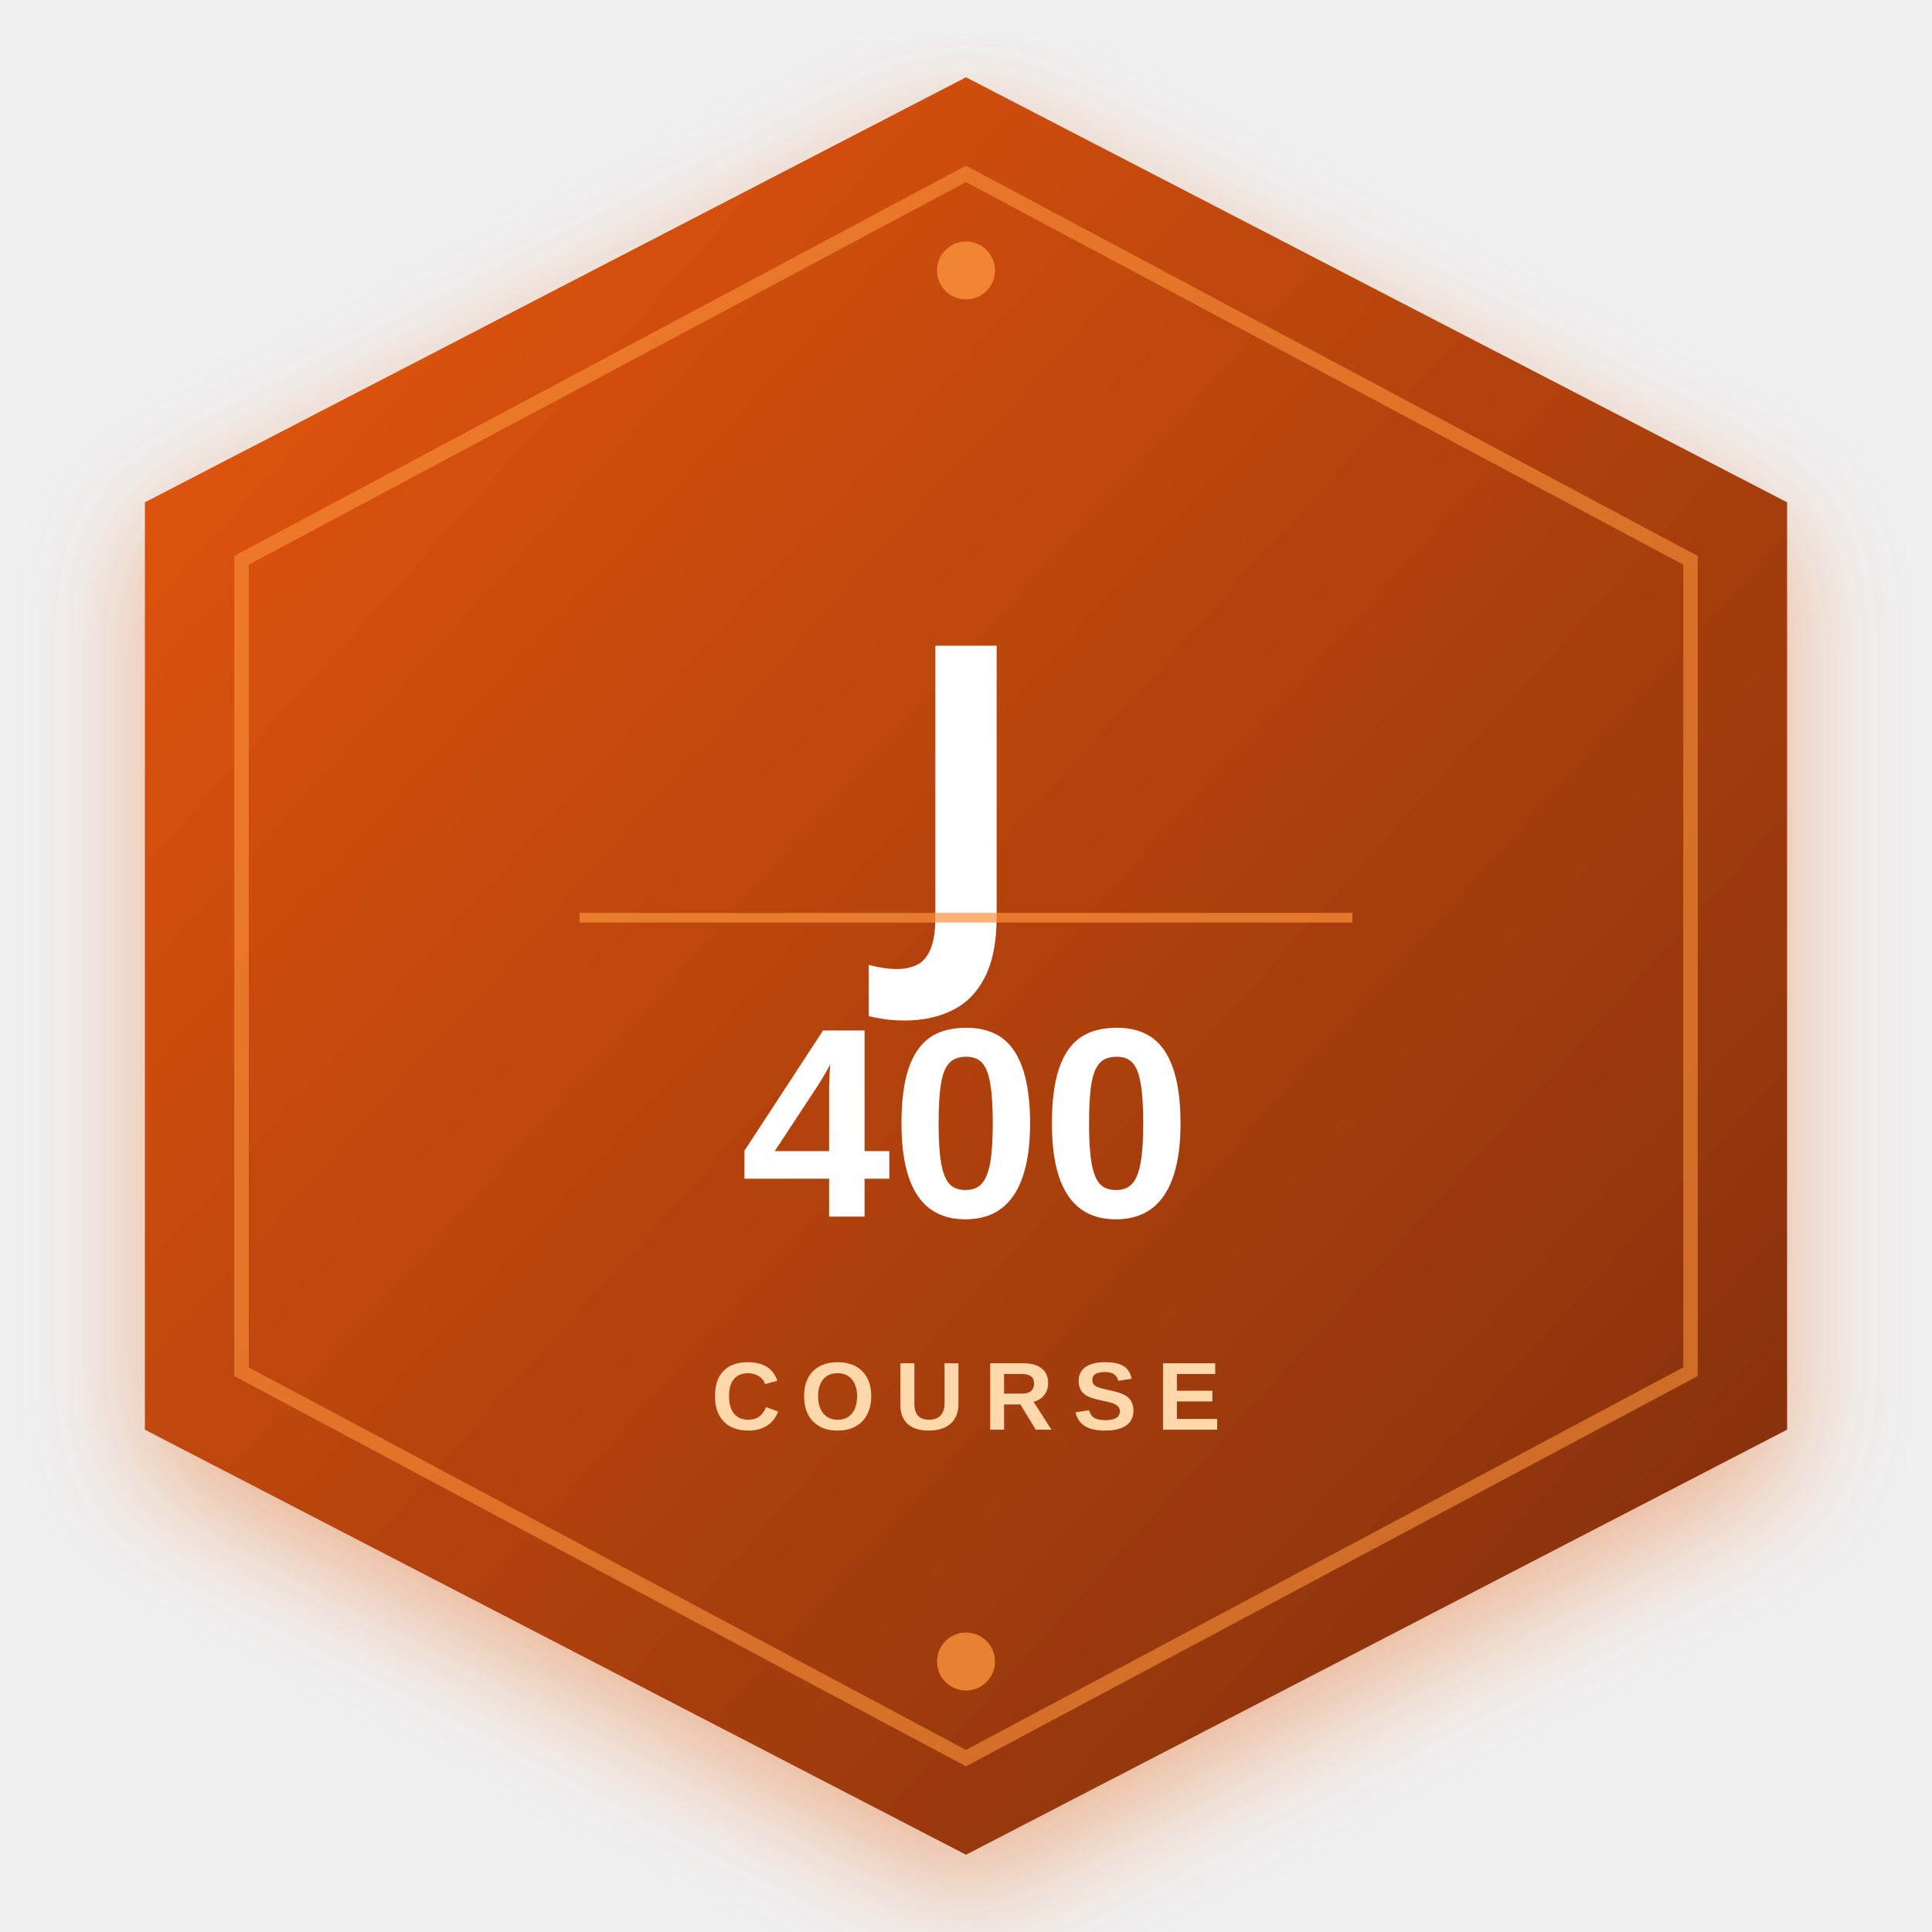
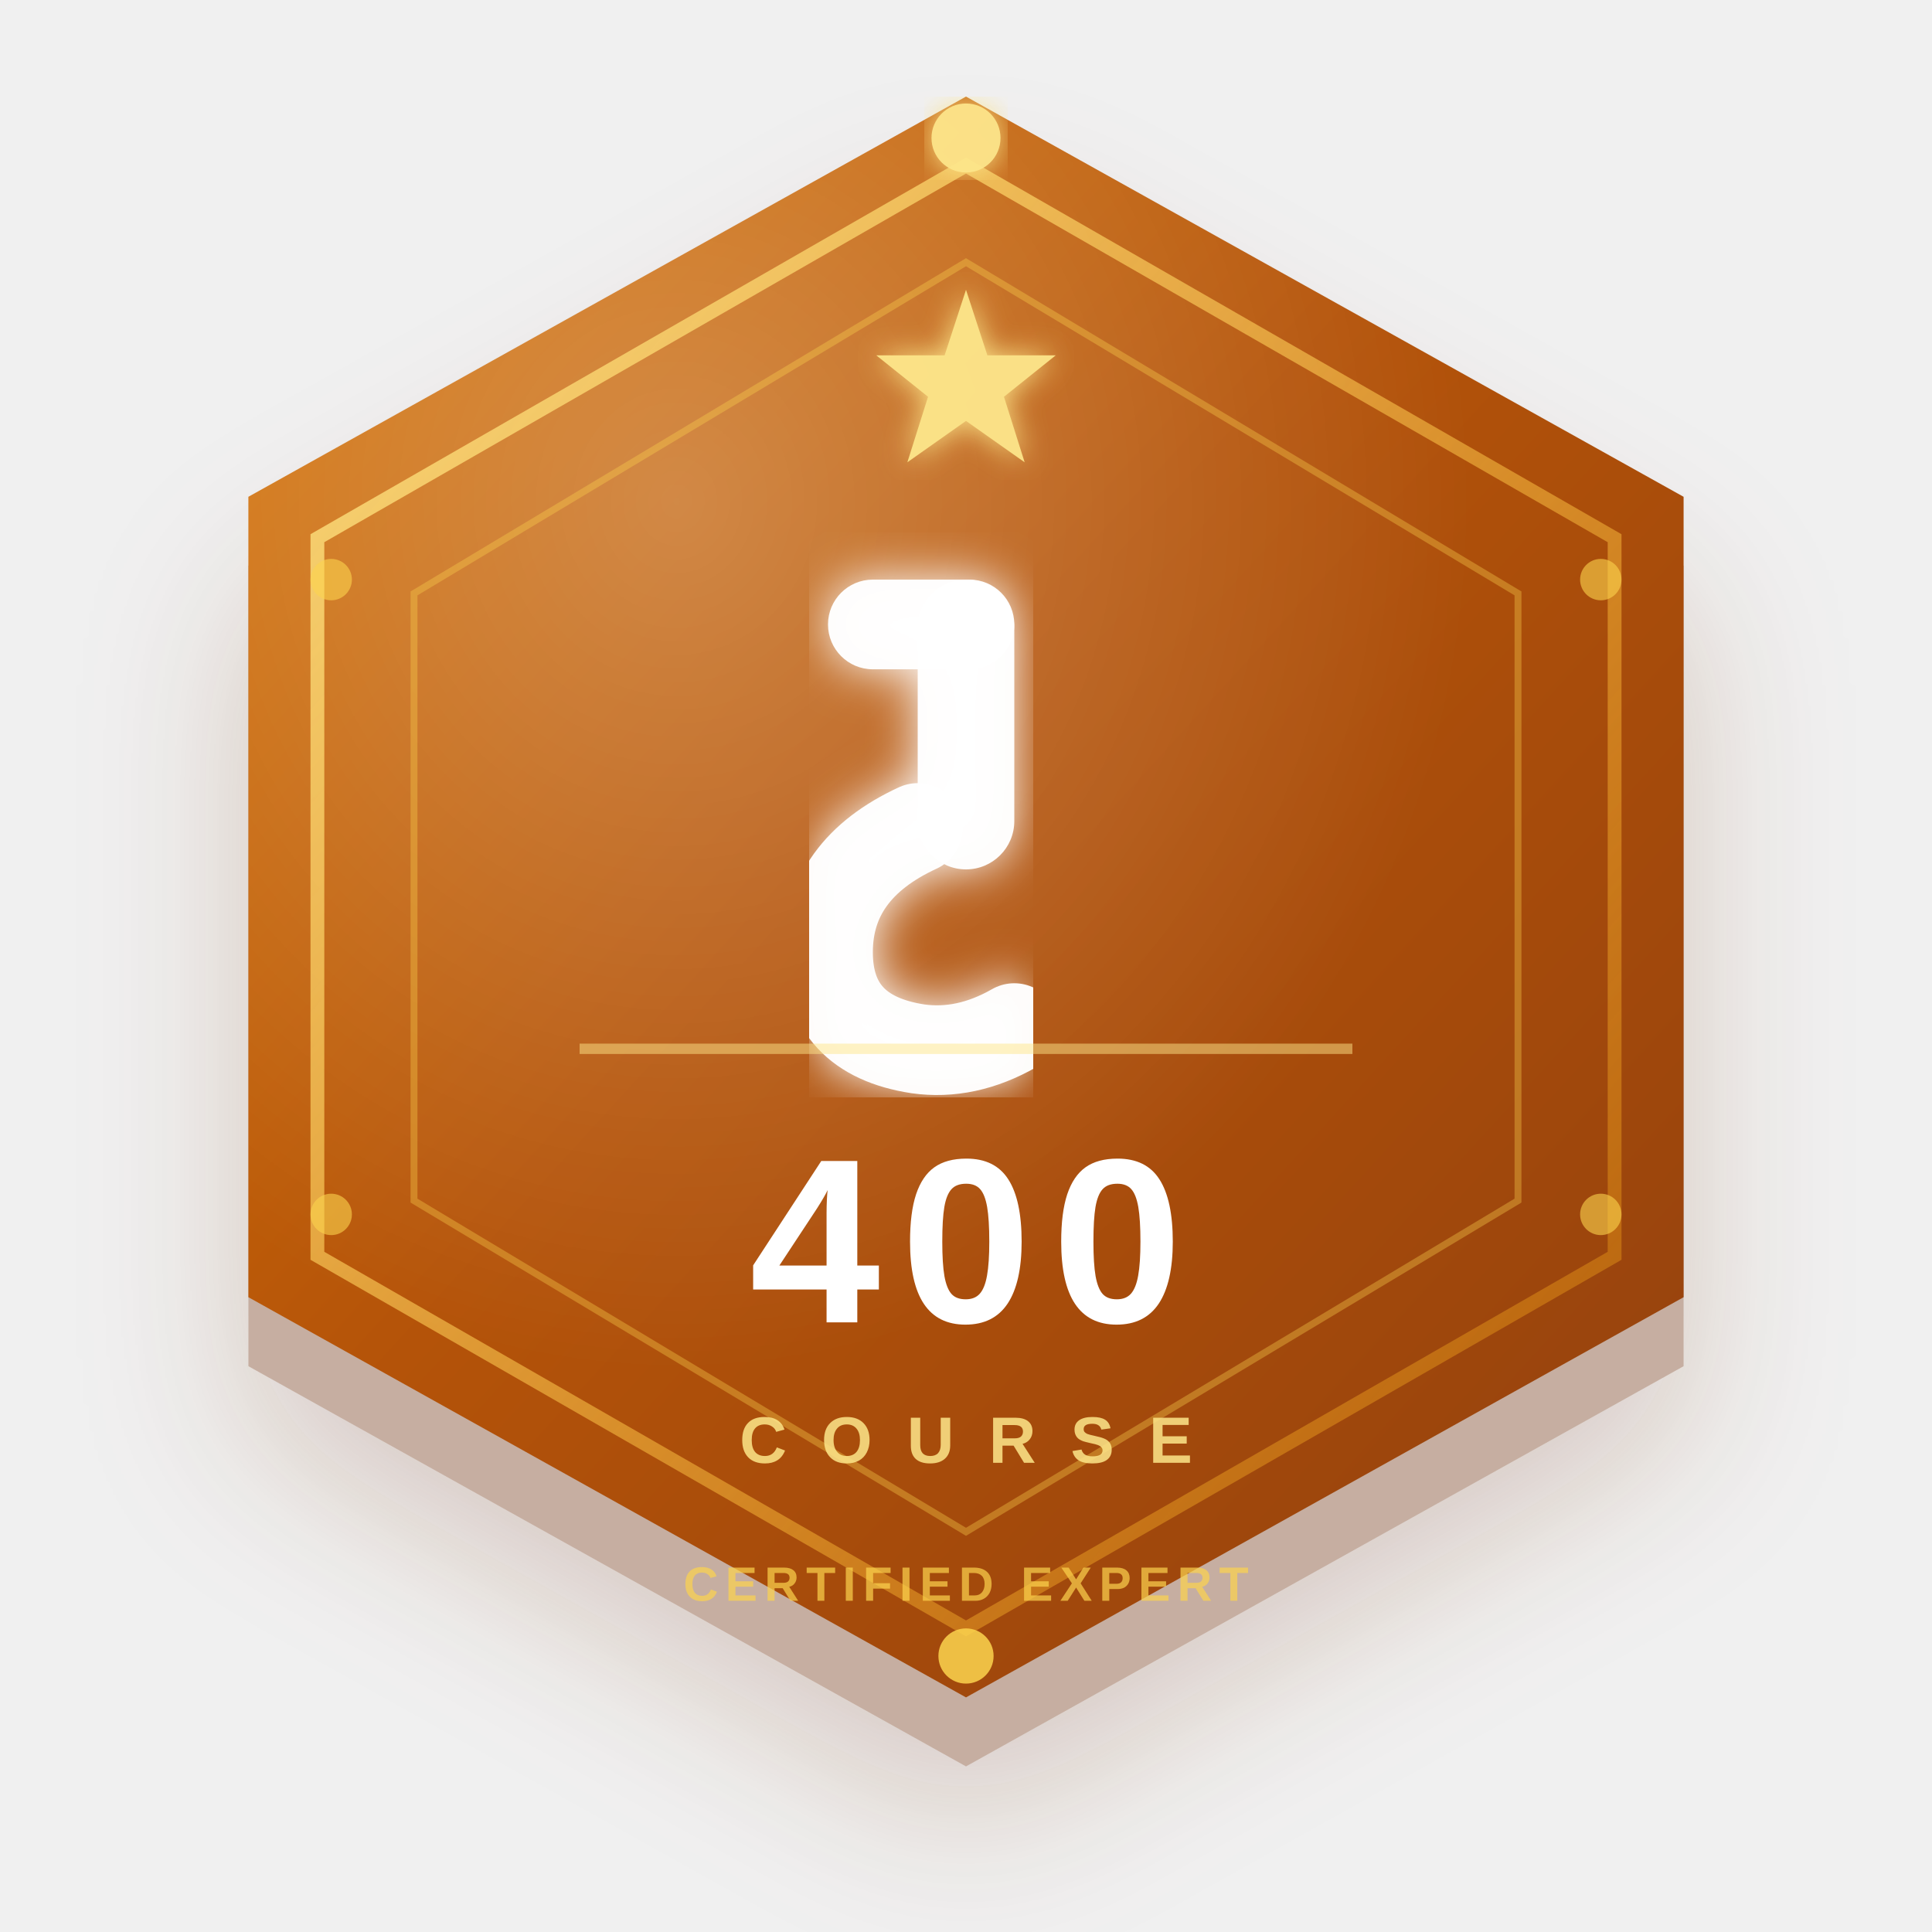
- <svg xmlns="http://www.w3.org/2000/svg" viewBox="0 0 200 200" width="200" height="200">
+ <svg xmlns="http://www.w3.org/2000/svg" viewBox="0 0 280 280" width="280" height="280">
  <defs>
    <linearGradient id="bg400" x1="0%" y1="0%" x2="100%" y2="100%">
-       <stop offset="0%" style="stop-color:#EA580C" />
-       <stop offset="100%" style="stop-color:#7C2D12" />
+       <stop offset="0%" style="stop-color:#D97706" />
+       <stop offset="45%" style="stop-color:#B45309" />
+       <stop offset="100%" style="stop-color:#92400E" />
    </linearGradient>
-     <filter id="shadow400">
-       <feDropShadow dx="0" dy="4" stdDeviation="6" flood-color="#EA580C" flood-opacity="0.4" />
+     <linearGradient id="ring400a" x1="0%" y1="0%" x2="100%" y2="100%">
+       <stop offset="0%" style="stop-color:#FDE68A;stop-opacity:0.9" />
+       <stop offset="100%" style="stop-color:#F59E0B;stop-opacity:0.3" />
+     </linearGradient>
+     <radialGradient id="shine400" cx="30%" cy="25%" r="55%">
+       <stop offset="0%" style="stop-color:#FFFFFF;stop-opacity:0.25" />
+       <stop offset="100%" style="stop-color:#FFFFFF;stop-opacity:0" />
+     </radialGradient>
+     <filter id="drop400" x="-15%" y="-15%" width="130%" height="130%">
+       <feDropShadow dx="0" dy="8" stdDeviation="12" flood-color="#78350F" flood-opacity="0.6" />
+     </filter>
+     <filter id="glow400">
+       <feGaussianBlur stdDeviation="3.5" result="blur" />
+       <feMerge>
+         <feMergeNode in="blur" />
+         <feMergeNode in="SourceGraphic" />
+       </feMerge>
+     </filter>
+     <filter id="starGlow400">
+       <feGaussianBlur stdDeviation="2" result="blur" />
+       <feMerge>
+         <feMergeNode in="blur" />
+         <feMergeNode in="SourceGraphic" />
+       </feMerge>
    </filter>
  </defs>
-   <polygon points="100,8 185,52 185,148 100,192 15,148 15,52" fill="url(#bg400)" filter="url(#shadow400)" />
-   <polygon points="100,18 175,58 175,142 100,182 25,142 25,58" fill="none" stroke="#FB923C" stroke-width="1.5" opacity="0.6" />
-   <text x="100" y="82" font-family="Arial Black, sans-serif" font-size="42" font-weight="900" fill="white" text-anchor="middle" dominant-baseline="middle">J</text>
-   <line x1="60" y1="95" x2="140" y2="95" stroke="#FB923C" stroke-width="1" opacity="0.7" />
-   <text x="100" y="118" font-family="Arial, sans-serif" font-size="28" font-weight="800" fill="white" text-anchor="middle" dominant-baseline="middle">400</text>
-   <text x="100" y="148" font-family="Arial, sans-serif" font-size="10" font-weight="600" fill="#FED7AA" text-anchor="middle" letter-spacing="2">COURSE</text>
-   <circle cx="100" cy="28" r="3" fill="#FB923C" opacity="0.8" />
-   <circle cx="100" cy="172" r="3" fill="#FB923C" opacity="0.8" />
+   <polygon points="140,14 244,72 244,188 140,246 36,188 36,72" fill="#78350F" opacity="0.35" transform="translate(0,10)" filter="url(#drop400)" />
+   <polygon points="140,14 244,72 244,188 140,246 36,188 36,72" fill="url(#bg400)" />
+   <polygon points="140,14 244,72 244,188 140,246 36,188 36,72" fill="url(#shine400)" />
+   <polygon points="140,24 234,78 234,182 140,236 46,182 46,78" fill="none" stroke="url(#ring400a)" stroke-width="2" />
+   <polygon points="140,38 220,86 220,174 140,222 60,174 60,86" fill="none" stroke="#FCD34D" stroke-width="1" opacity="0.35" />
+   <polygon points="140,42 143.1,51.5 153,51.5 145.5,57.5 148.5,67 140,61 131.5,67 134.5,57.5 127,51.5 136.9,51.5" fill="#FDE68A" opacity="0.95" filter="url(#starGlow400)" />
+   <g transform="translate(140, 108)" filter="url(#glow400)">
+     <rect x="-7" y="-24" width="14" height="42" rx="7" fill="white" opacity="0.97" />
+     <path d="M-7,12 Q-20,18 -20,30 Q-20,42 -7,44 Q0,45 7,41" fill="none" stroke="white" stroke-width="13" stroke-linecap="round" opacity="0.97" />
+     <rect x="-20" y="-24" width="27" height="13" rx="6.5" fill="white" opacity="0.97" />
+   </g>
+   <line x1="84" y1="152" x2="196" y2="152" stroke="#FDE68A" stroke-width="1.5" opacity="0.5" />
+   <text x="140" y="182" font-family="'Arial Black', Arial, sans-serif" font-size="34" font-weight="900" fill="white" text-anchor="middle" dominant-baseline="middle" letter-spacing="3">400</text>
+   <text x="140" y="212" font-family="Arial, sans-serif" font-size="9.5" font-weight="700" fill="#FDE68A" text-anchor="middle" letter-spacing="5" opacity="0.85">COURSE</text>
+   <text x="140" y="232" font-family="Arial, sans-serif" font-size="7" font-weight="600" fill="#FCD34D" text-anchor="middle" letter-spacing="1" opacity="0.7">CERTIFIED EXPERT</text>
+   <circle cx="140" cy="20" r="5" fill="#FDE68A" opacity="0.95" filter="url(#starGlow400)" />
+   <circle cx="140" cy="240" r="4" fill="#FCD34D" opacity="0.85" />
+   <circle cx="48" cy="84" r="3" fill="#FCD34D" opacity="0.6" />
+   <circle cx="232" cy="84" r="3" fill="#FCD34D" opacity="0.6" />
+   <circle cx="48" cy="176" r="3" fill="#FCD34D" opacity="0.6" />
+   <circle cx="232" cy="176" r="3" fill="#FCD34D" opacity="0.6" />
</svg>
